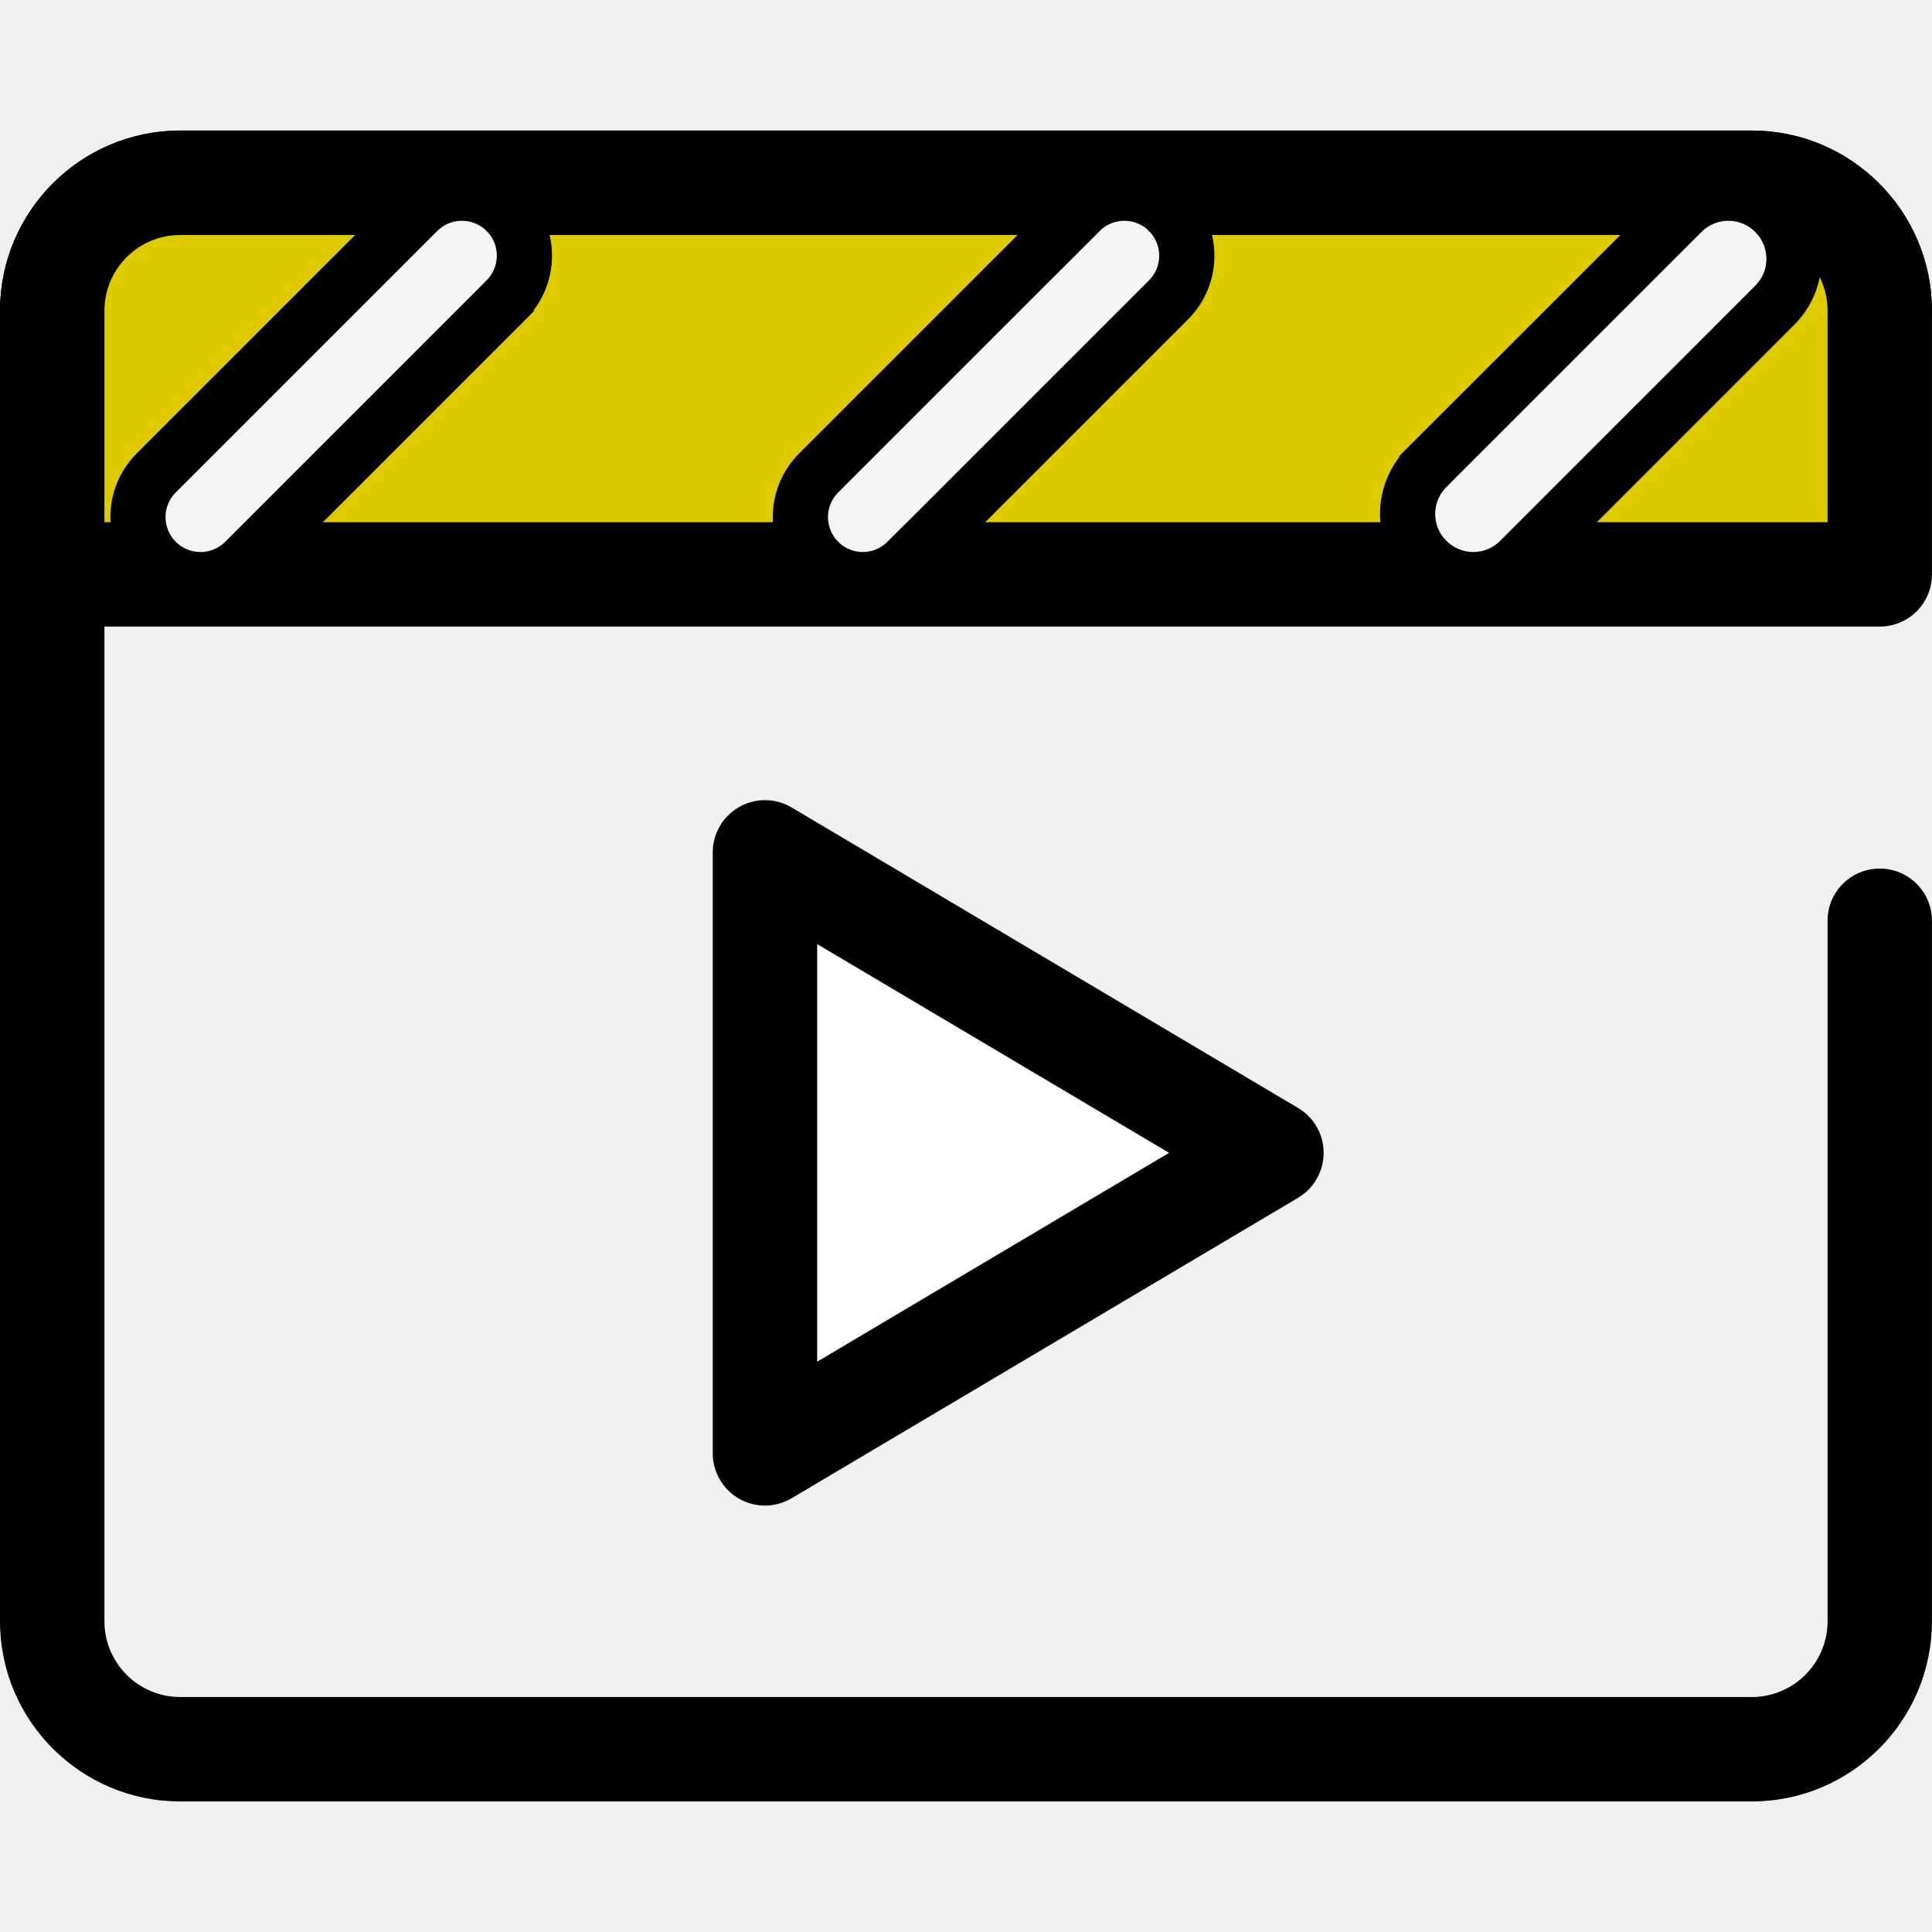
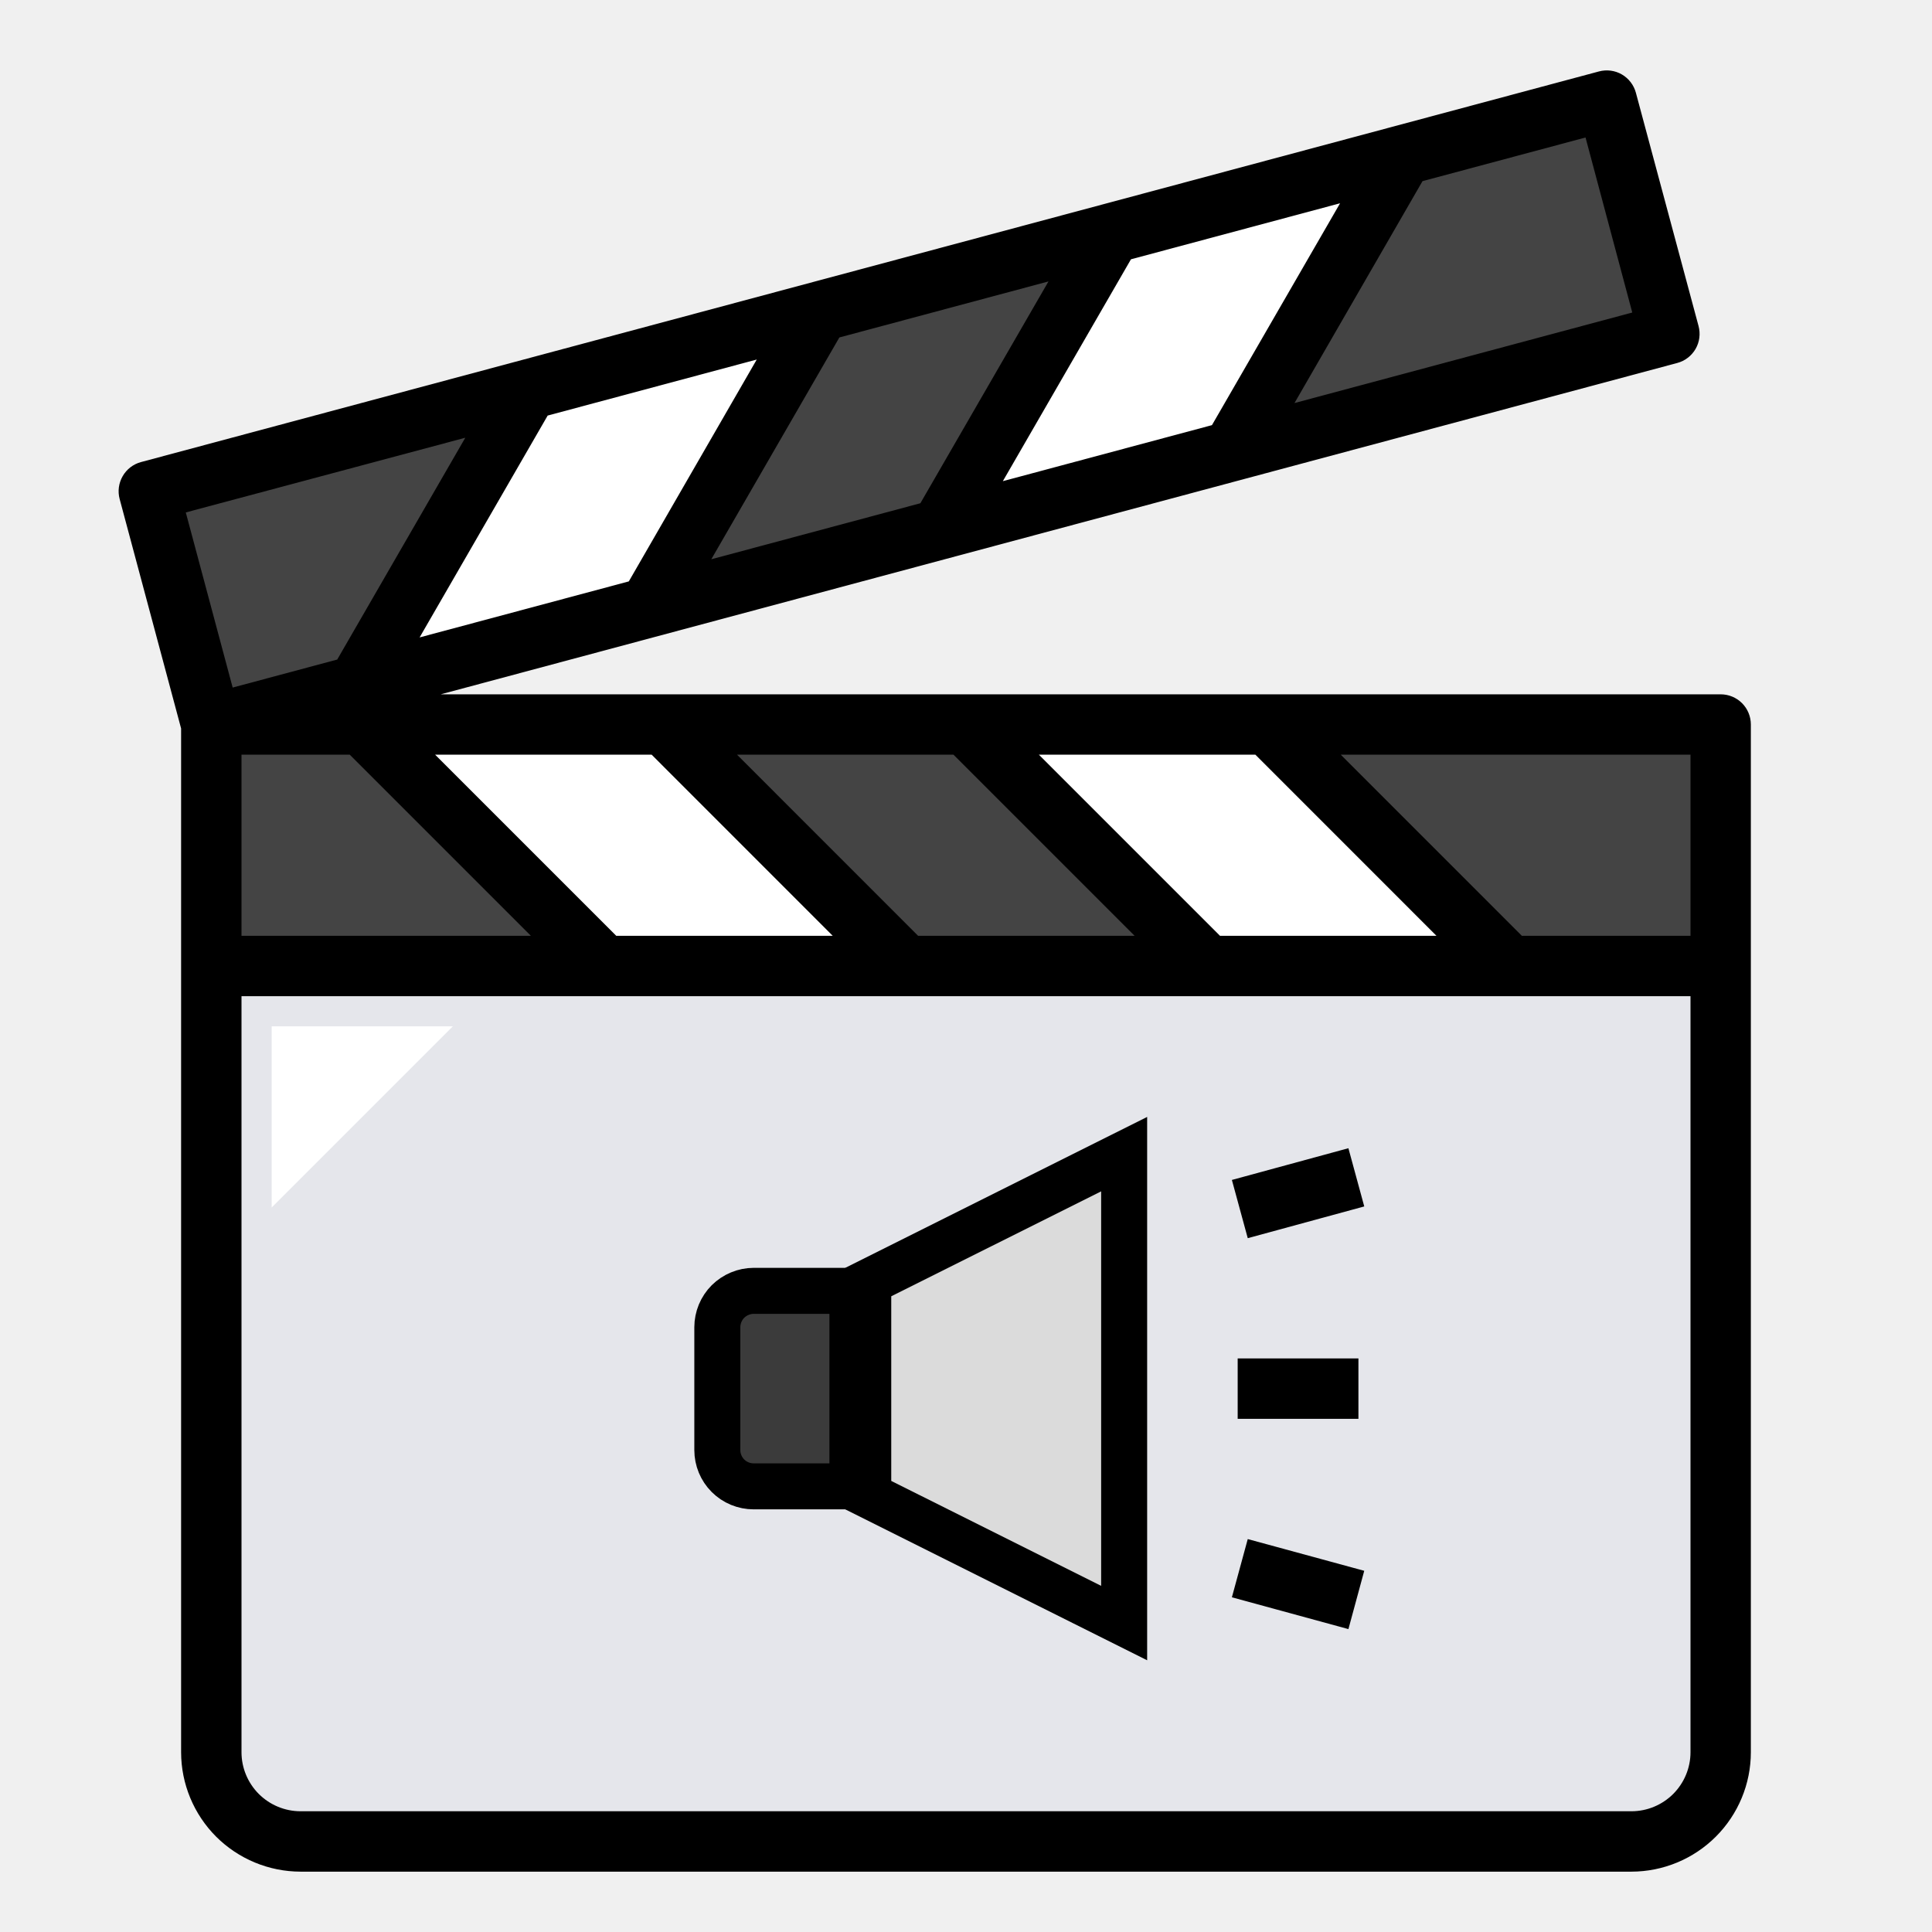
- <svg xmlns="http://www.w3.org/2000/svg" width="35" height="35" viewBox="0 0 35 35" fill="none">
-   <path d="M31.736 32.635H3.264C1.464 32.635 0 31.171 0 29.371V5.629C0 3.829 1.464 2.365 3.264 2.365H31.736C33.535 2.365 34.999 3.829 34.999 5.629C34.999 6.151 34.576 6.575 34.054 6.575C33.531 6.575 33.108 6.151 33.108 5.629C33.108 4.872 32.492 4.257 31.736 4.257H3.264C2.507 4.257 1.892 4.872 1.892 5.629V29.371C1.892 30.128 2.507 30.743 3.264 30.743H31.736C32.492 30.743 33.108 30.128 33.108 29.371V16.68C33.108 16.158 33.531 15.735 34.054 15.735C34.576 15.735 34.999 16.158 34.999 16.68V29.371C34.999 31.171 33.535 32.635 31.736 32.635Z" fill="black" />
-   <path d="M0.946 5.629V10.406H34.054V5.629C34.054 4.348 33.016 3.311 31.736 3.311H3.264C1.984 3.311 0.946 4.349 0.946 5.629Z" fill="#DDCB00" />
-   <path d="M34.054 11.351H0.946C0.423 11.351 0 10.928 0 10.406V5.629C0 3.829 1.464 2.365 3.264 2.365H31.736C33.535 2.365 34.999 3.829 34.999 5.629V10.406C34.999 10.928 34.576 11.351 34.054 11.351ZM1.892 9.46H33.108V5.629C33.108 4.872 32.492 4.257 31.736 4.257H3.264C2.507 4.257 1.892 4.872 1.892 5.629L1.892 9.46Z" fill="black" />
-   <path d="M7.653 3.754C8.098 3.391 8.753 3.417 9.168 3.831H9.169C9.611 4.273 9.61 4.99 9.169 5.432V5.433L4.433 10.169C4.212 10.39 3.921 10.5 3.632 10.5C3.343 10.5 3.052 10.39 2.831 10.169C2.389 9.727 2.389 9.009 2.831 8.567L7.567 3.831L7.653 3.754Z" fill="#F4F4F4" stroke="black" />
-   <path d="M19.568 3.832C20.01 3.39 20.727 3.389 21.169 3.831L21.168 3.832C21.61 4.274 21.611 4.99 21.169 5.432L16.432 10.169L16.431 10.168C16.21 10.389 15.92 10.5 15.632 10.5C15.343 10.5 15.052 10.39 14.831 10.169L14.832 10.168C14.39 9.726 14.389 9.01 14.831 8.568L19.568 3.831V3.832Z" fill="#F4F4F4" stroke="black" />
-   <path d="M30.47 3.849C30.934 3.384 31.687 3.384 32.151 3.849C32.616 4.313 32.616 5.066 32.151 5.53L27.531 10.151C27.299 10.384 26.993 10.5 26.689 10.5C26.386 10.5 26.081 10.383 25.849 10.151C25.384 9.687 25.384 8.934 25.849 8.47V8.469L30.47 3.849Z" fill="#F4F4F4" stroke="black" />
-   <path d="M13.858 15.441L23.034 20.885L13.858 26.328V15.441Z" fill="white" />
-   <path d="M13.858 27.275C13.697 27.275 13.535 27.233 13.39 27.151C13.095 26.982 12.912 26.669 12.912 26.329V15.441C12.912 15.102 13.095 14.788 13.39 14.62C13.685 14.451 14.048 14.454 14.341 14.628L23.516 20.072C23.803 20.242 23.979 20.551 23.979 20.885C23.979 21.219 23.803 21.528 23.516 21.699L14.341 27.142C14.192 27.23 14.025 27.275 13.858 27.275ZM14.804 17.103V24.668L21.179 20.885L14.804 17.103Z" fill="black" />
+ <svg xmlns="http://www.w3.org/2000/svg" width="42" height="42" viewBox="0 0 42 42" fill="none">
+   <path d="M4.594 15.75H37.406V38.092C37.406 38.606 37.202 39.1 36.838 39.463C36.475 39.827 35.981 40.031 35.467 40.031H6.533C6.019 40.031 5.525 39.827 5.162 39.463C4.798 39.1 4.594 38.606 4.594 38.092V15.75Z" fill="#E5E6EB" />
+   <path d="M37.406 15.75H4.594V21H37.406V15.75Z" fill="white" />
+   <path d="M14.438 15.75L19.688 21H26.25L21 15.75H14.438Z" fill="#444444" />
+   <path d="M4.594 15.75V21H13.125L7.875 15.75H4.594Z" fill="#444444" />
+   <path d="M37.406 15.75H27.562L32.812 21H37.406V15.75Z" fill="#444444" />
+   <path d="M34.93 2.186L3.235 10.679L4.594 15.75L36.289 7.257L34.93 2.186Z" fill="white" />
+   <path d="M17.815 6.772L14.102 13.202L20.441 11.504L24.154 5.074L17.815 6.772Z" fill="#444444" />
+   <path d="M3.234 10.679L4.593 15.75L7.763 14.901L11.476 8.471L3.234 10.679Z" fill="#444444" />
+   <path d="M34.929 2.187L30.492 3.375L26.779 9.805L36.288 7.257L34.929 2.187Z" fill="#444444" />
+   <path d="M16.384 28.062H18.531V32.312H16.384C16.174 32.312 15.973 32.229 15.825 32.081C15.677 31.933 15.594 31.732 15.594 31.523V28.852C15.594 28.749 15.615 28.646 15.654 28.551C15.694 28.455 15.752 28.367 15.825 28.294C15.899 28.221 15.986 28.163 16.082 28.123C16.178 28.083 16.28 28.062 16.384 28.062Z" fill="#3B3B3B" stroke="black" />
+   <path d="M24.438 35.284L18.875 32.503V27.871L24.438 25.09V35.284Z" fill="#DBDBDB" stroke="black" />
+   <path d="M28.962 25.575L29.044 25.876L27.476 26.303L27.394 26.002L28.962 25.575Z" fill="#DBDBDB" stroke="black" />
+   <path d="M29.031 30.031V30.344H27.406V30.031H29.031Z" fill="#DBDBDB" stroke="black" />
+   <path d="M27.476 34.072L29.044 34.499L28.962 34.801L27.394 34.373L27.476 34.072Z" fill="#DBDBDB" stroke="black" />
+   <path d="M5.906 26.25V22.312H9.844L5.906 26.25Z" fill="white" />
+   <path d="M37.406 15.094H9.581L36.461 7.891C36.544 7.869 36.623 7.831 36.691 7.778C36.759 7.726 36.817 7.66 36.86 7.586C36.903 7.511 36.931 7.429 36.942 7.343C36.953 7.258 36.947 7.171 36.925 7.088L35.563 2.017C35.518 1.849 35.408 1.705 35.257 1.618C35.107 1.531 34.928 1.508 34.76 1.553L3.065 10.045C2.897 10.09 2.754 10.2 2.667 10.351C2.58 10.502 2.556 10.68 2.601 10.848L3.937 15.836V38.092C3.938 38.78 4.212 39.44 4.698 39.927C5.185 40.413 5.845 40.687 6.533 40.688H35.467C36.155 40.687 36.815 40.413 37.301 39.927C37.788 39.44 38.062 38.78 38.062 38.092V15.75C38.062 15.576 37.993 15.409 37.87 15.286C37.747 15.163 37.58 15.094 37.406 15.094ZM36.75 20.344H33.084L29.147 16.406H36.75V20.344ZM5.25 16.406H7.603L11.541 20.344H5.25V16.406ZM13.397 20.344L9.459 16.406H14.166L18.103 20.344H13.397ZM19.959 20.344L16.022 16.406H20.728L24.666 20.344H19.959ZM26.522 20.344L22.584 16.406H27.291L31.228 20.344H26.522ZM20.008 10.94L15.463 12.158L18.247 7.336L22.793 6.118L20.008 10.94ZM24.586 5.637L29.132 4.419L26.347 9.242L21.801 10.46L24.586 5.637ZM13.67 12.639L9.122 13.857L11.906 9.034L16.451 7.816L13.67 12.639ZM35.484 6.794L28.141 8.762L30.924 3.938L34.468 2.989L35.484 6.794ZM10.115 9.516L7.331 14.338L5.058 14.947L4.039 11.14L10.115 9.516ZM35.467 39.375H6.533C6.193 39.375 5.867 39.239 5.626 38.999C5.386 38.758 5.25 38.432 5.25 38.092V21.656H36.75V38.092C36.75 38.432 36.614 38.758 36.374 38.999C36.133 39.239 35.807 39.375 35.467 39.375Z" fill="black" />
</svg>
